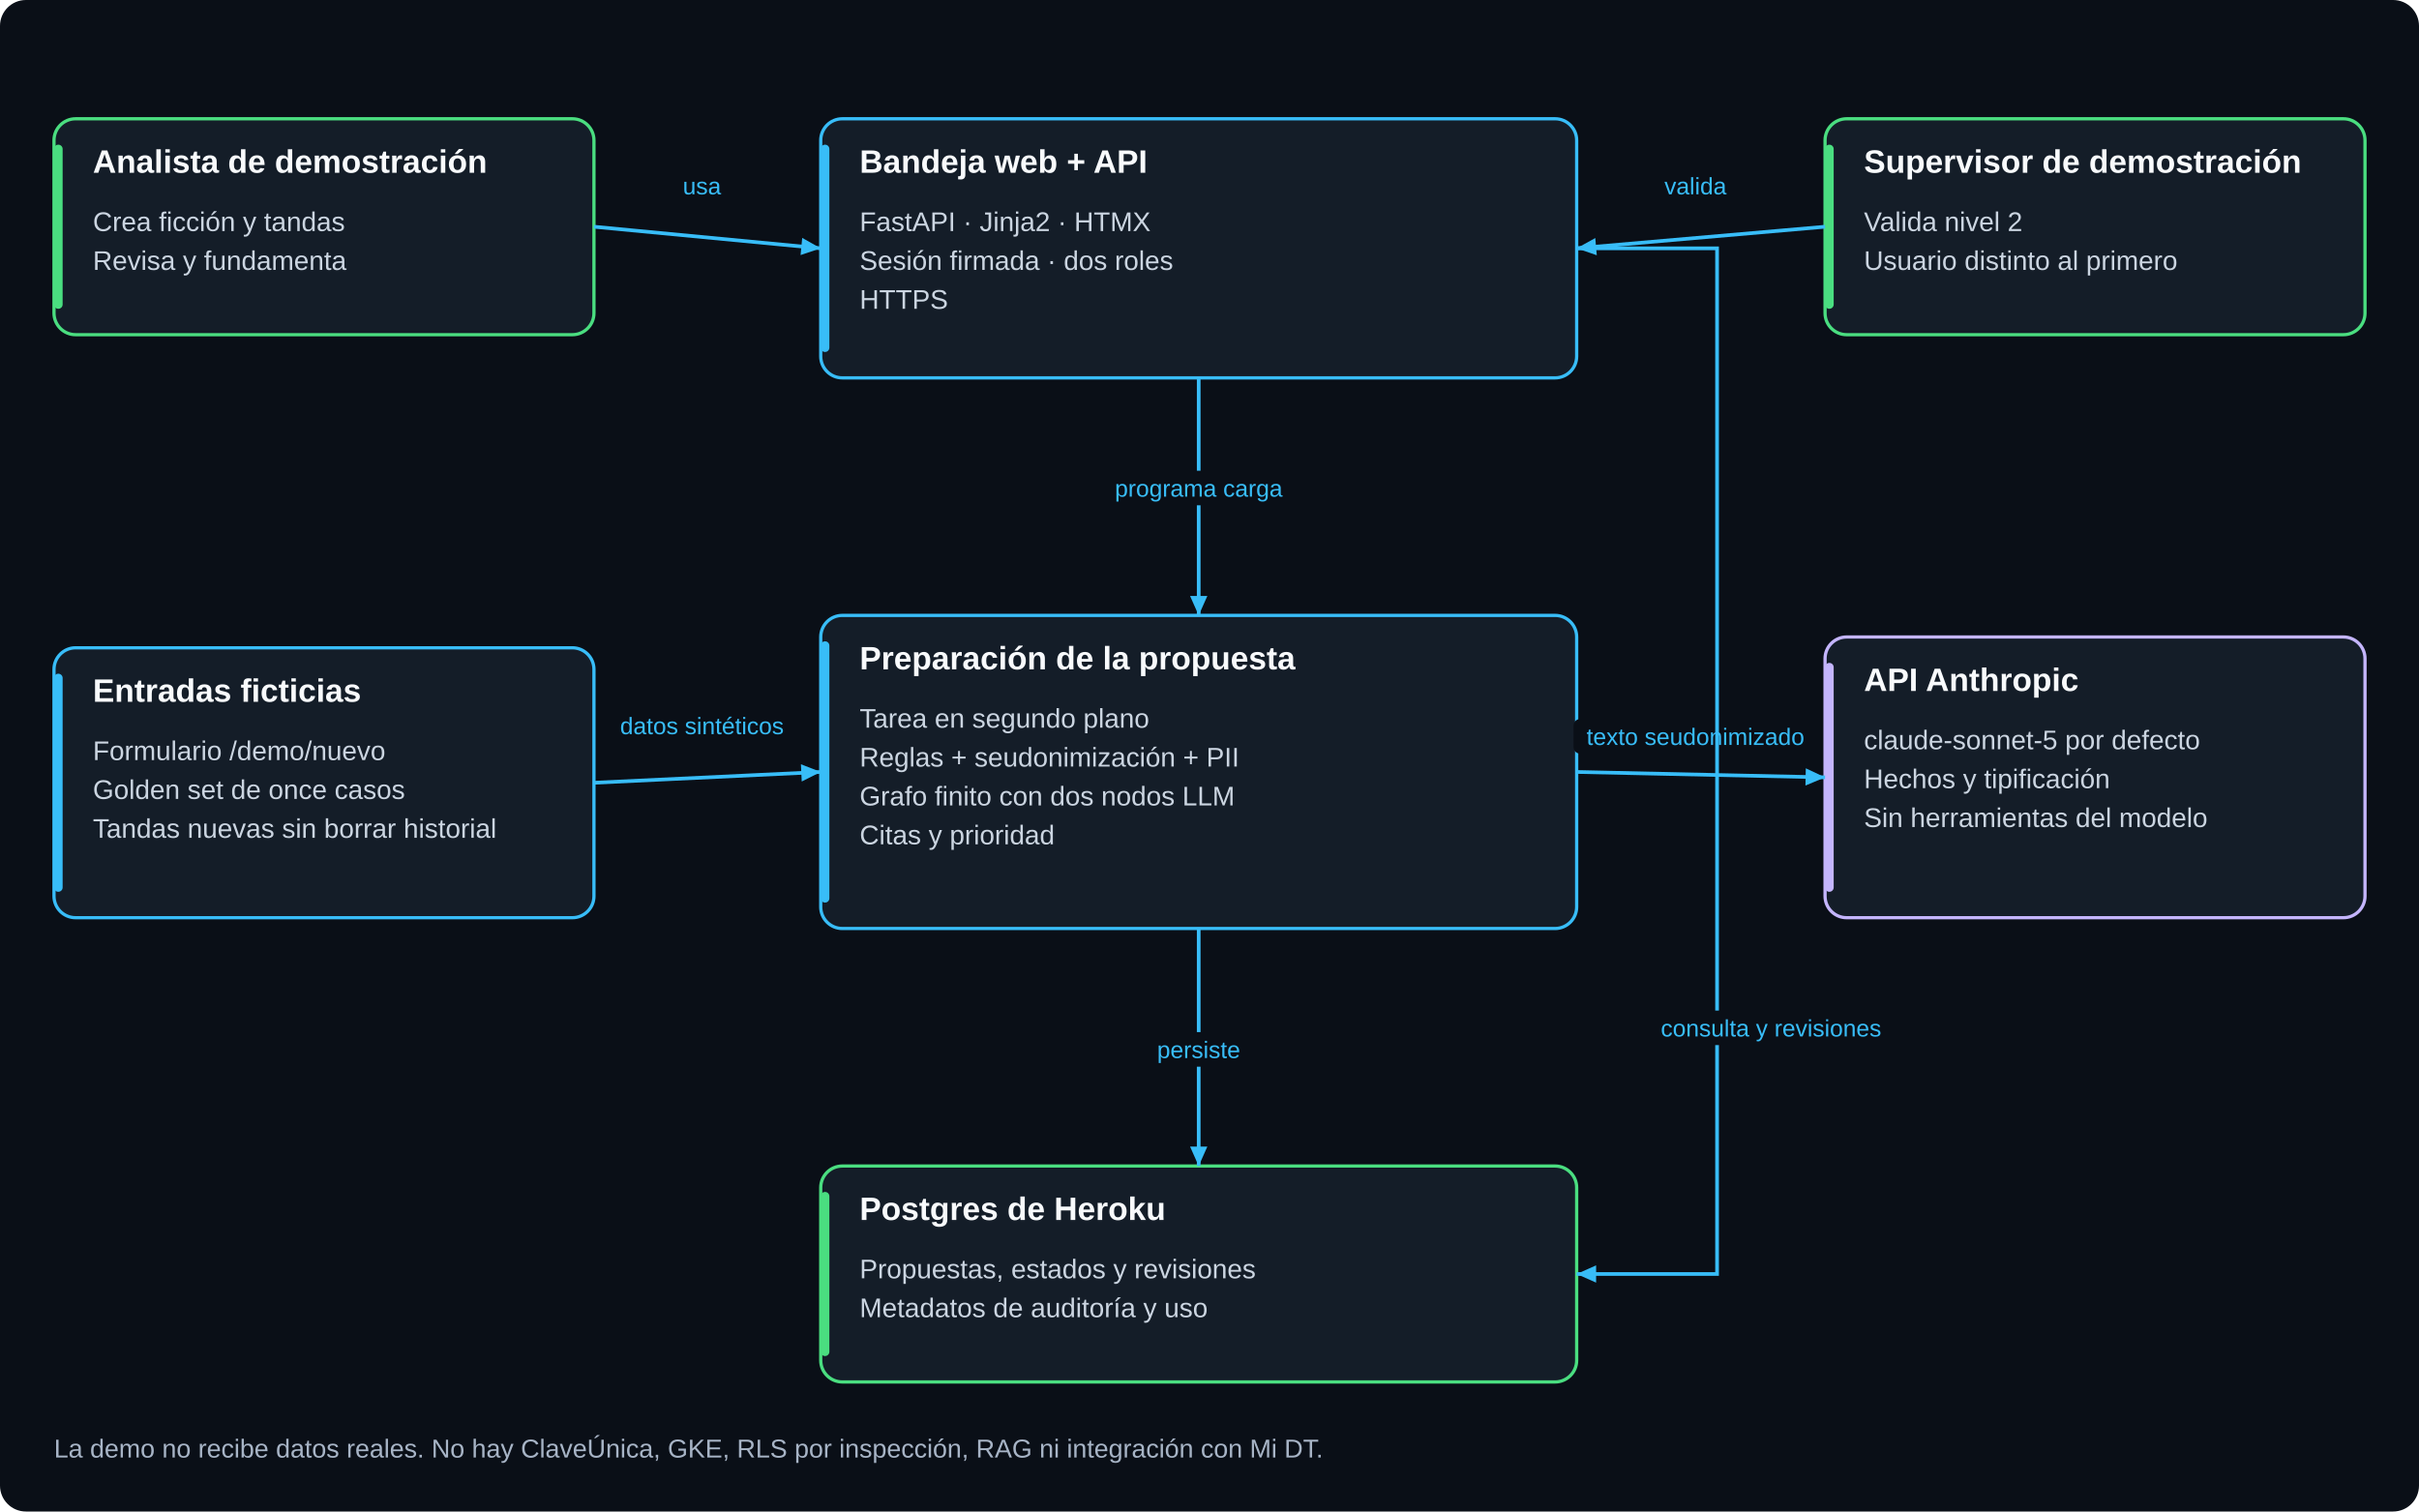
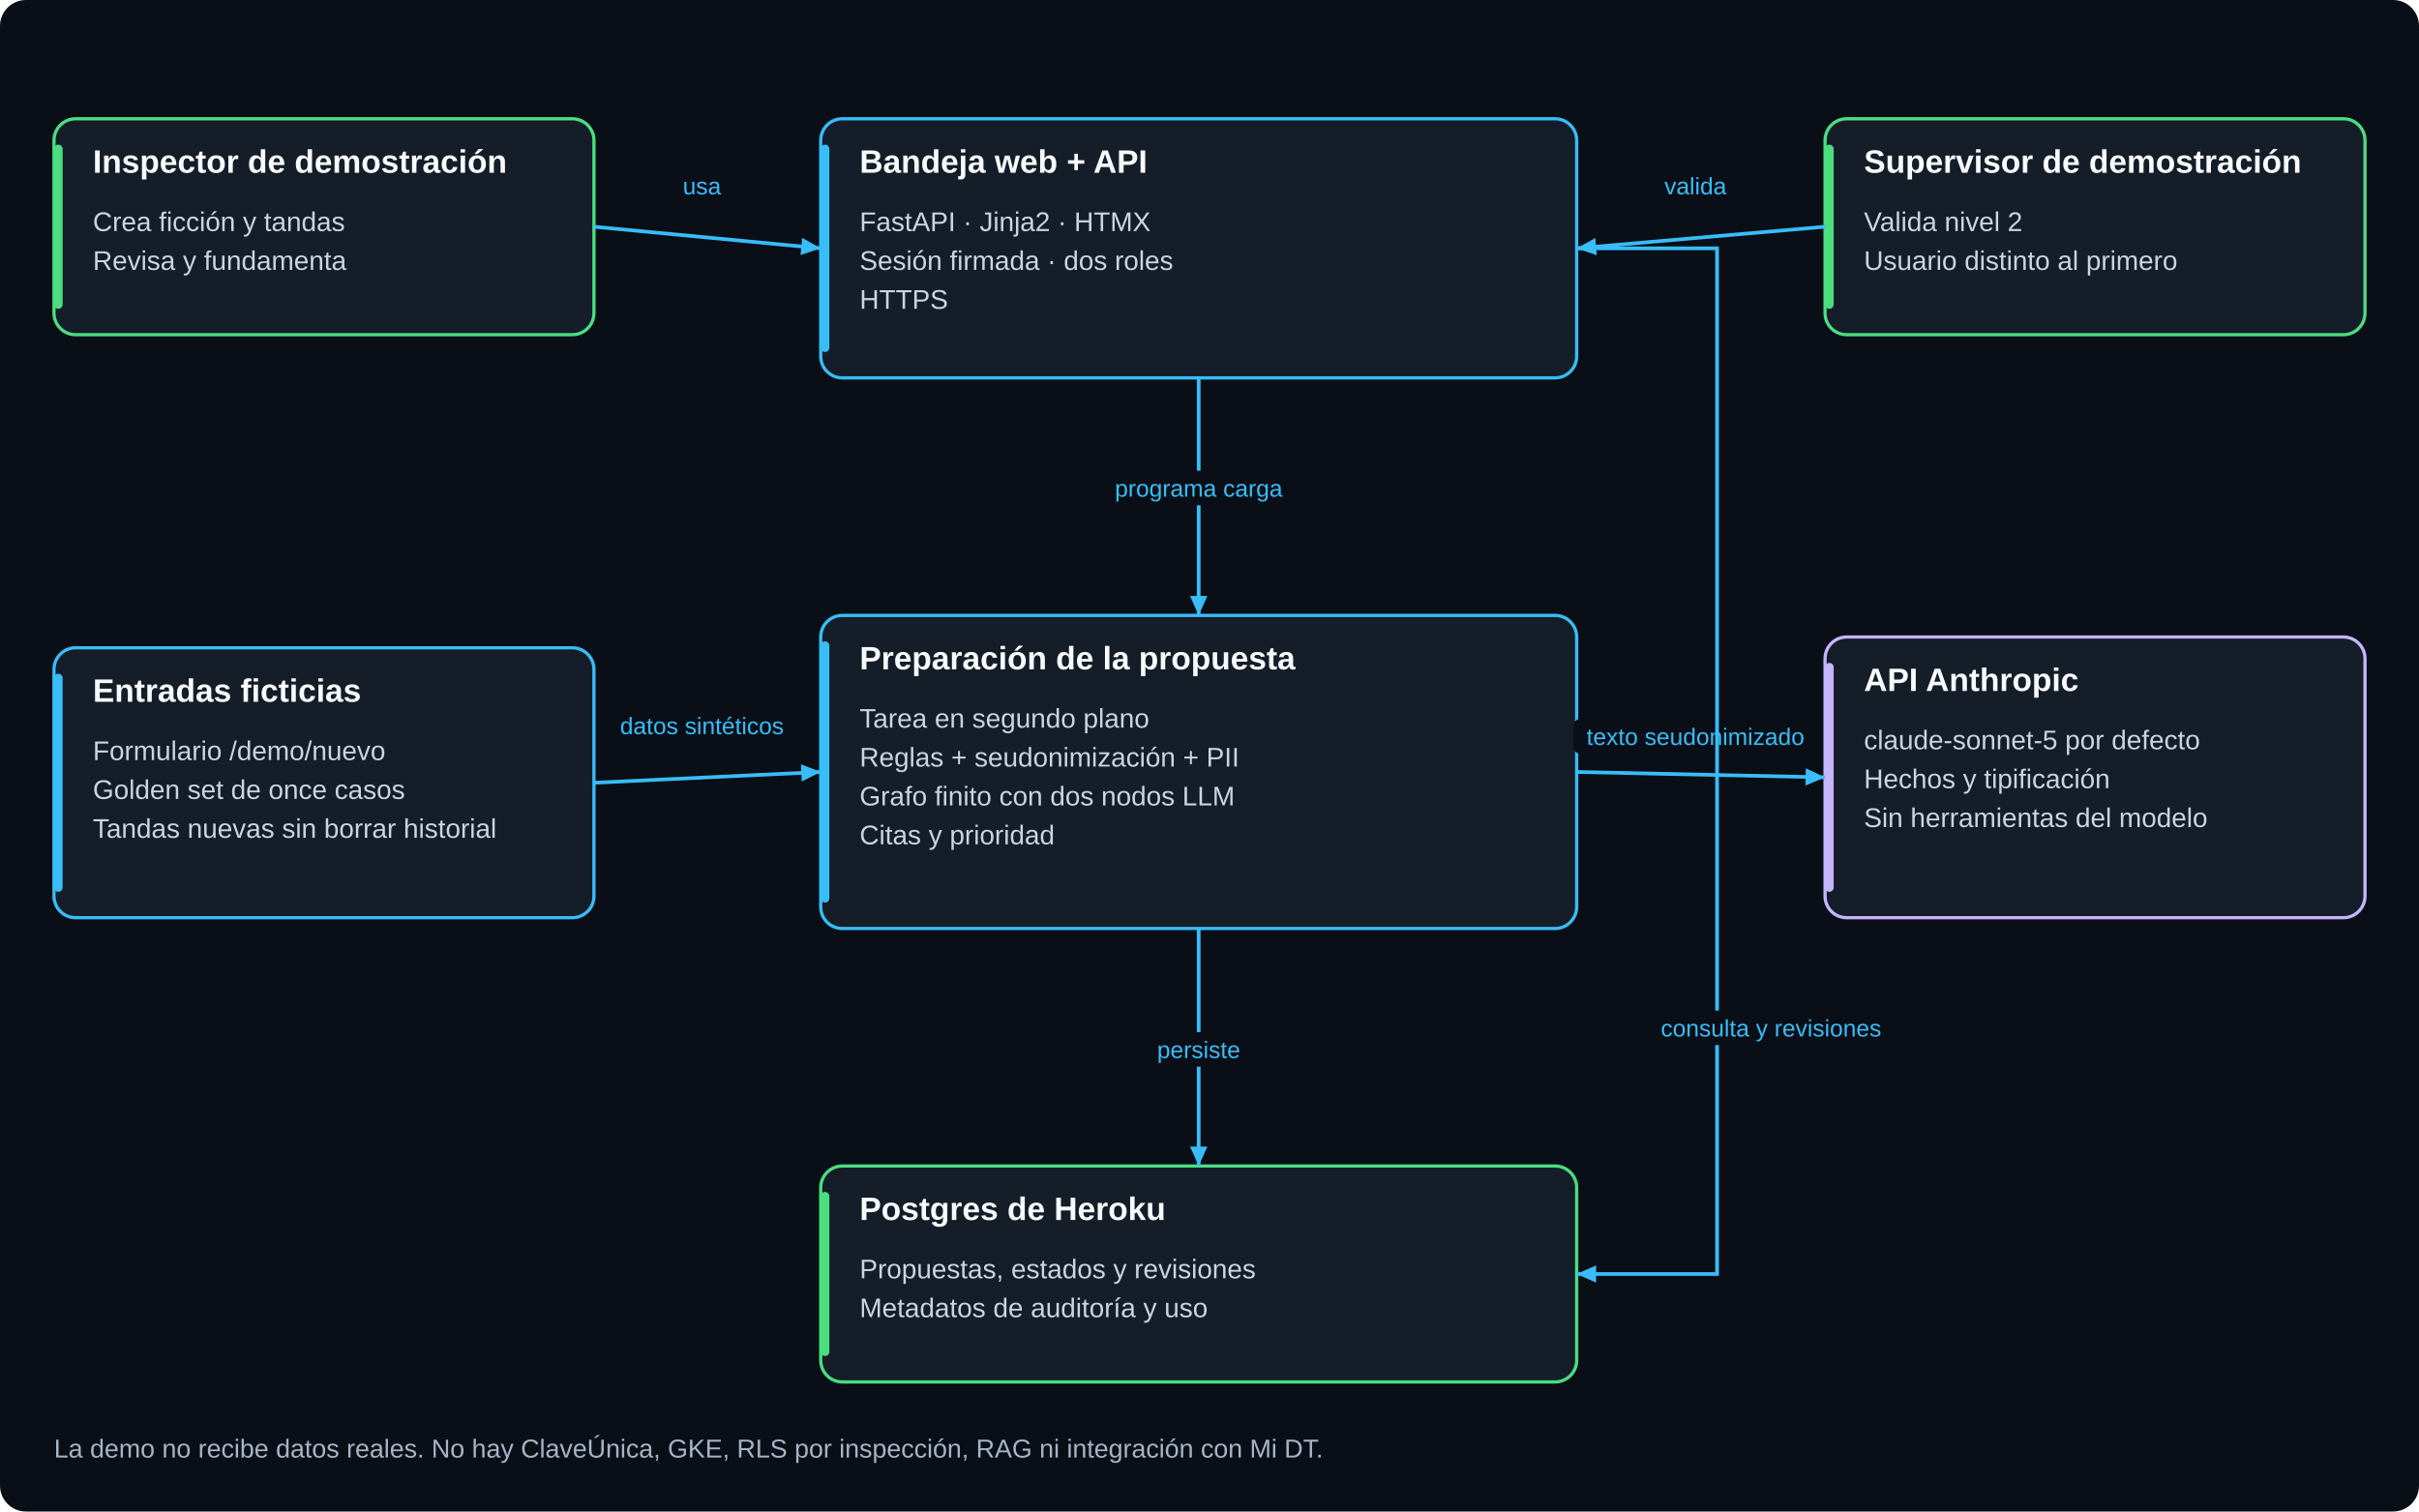
<svg xmlns="http://www.w3.org/2000/svg" viewBox="0 0 1120 700" width="1120" height="700" role="img" aria-labelledby="title-1 desc-1">
  <defs>
    <marker id="arrow-1" markerWidth="8" markerHeight="8" refX="7" refY="4" orient="auto">
      <path d="M0,0 L8,4 L0,8 Z" fill="#38bdf8" />
    </marker>
  </defs>
  <rect width="100%" height="100%" rx="12" fill="#0a0f17" />
  <rect x="25" y="55" width="250" height="100" rx="10" fill="#141d28" stroke="#4ade80" stroke-width="1.5" />
  <rect x="25" y="67" width="4" height="76" rx="2" fill="#4ade80" />
-   <text x="43" y="80" fill="#f8fafc" font-size="15" font-weight="700" text-anchor="start" font-family="Arial,Helvetica,sans-serif">Analista de demostración</text>
+   <text x="43" y="80" fill="#f8fafc" font-size="15" font-weight="700" text-anchor="start" font-family="Arial,Helvetica,sans-serif">Inspector de demostración</text>
  <text x="43" y="107" fill="#cbd5e1" font-size="12.5" font-weight="400" text-anchor="start" font-family="Arial,Helvetica,sans-serif">Crea ficción y tandas</text>
  <text x="43" y="125" fill="#cbd5e1" font-size="12.5" font-weight="400" text-anchor="start" font-family="Arial,Helvetica,sans-serif">Revisa y fundamenta</text>
  <rect x="380" y="55" width="350" height="120" rx="10" fill="#141d28" stroke="#38bdf8" stroke-width="1.5" />
  <rect x="380" y="67" width="4" height="96" rx="2" fill="#38bdf8" />
  <text x="398" y="80" fill="#f8fafc" font-size="15" font-weight="700" text-anchor="start" font-family="Arial,Helvetica,sans-serif">Bandeja web + API</text>
  <text x="398" y="107" fill="#cbd5e1" font-size="12.5" font-weight="400" text-anchor="start" font-family="Arial,Helvetica,sans-serif">FastAPI · Jinja2 · HTMX</text>
  <text x="398" y="125" fill="#cbd5e1" font-size="12.5" font-weight="400" text-anchor="start" font-family="Arial,Helvetica,sans-serif">Sesión firmada · dos roles</text>
  <text x="398" y="143" fill="#cbd5e1" font-size="12.5" font-weight="400" text-anchor="start" font-family="Arial,Helvetica,sans-serif">HTTPS</text>
  <rect x="845" y="55" width="250" height="100" rx="10" fill="#141d28" stroke="#4ade80" stroke-width="1.5" />
  <rect x="845" y="67" width="4" height="76" rx="2" fill="#4ade80" />
  <text x="863" y="80" fill="#f8fafc" font-size="15" font-weight="700" text-anchor="start" font-family="Arial,Helvetica,sans-serif">Supervisor de demostración</text>
  <text x="863" y="107" fill="#cbd5e1" font-size="12.5" font-weight="400" text-anchor="start" font-family="Arial,Helvetica,sans-serif">Valida nivel 2</text>
  <text x="863" y="125" fill="#cbd5e1" font-size="12.5" font-weight="400" text-anchor="start" font-family="Arial,Helvetica,sans-serif">Usuario distinto al primero</text>
  <rect x="25" y="300" width="250" height="125" rx="10" fill="#141d28" stroke="#38bdf8" stroke-width="1.5" />
  <rect x="25" y="312" width="4" height="101" rx="2" fill="#38bdf8" />
  <text x="43" y="325" fill="#f8fafc" font-size="15" font-weight="700" text-anchor="start" font-family="Arial,Helvetica,sans-serif">Entradas ficticias</text>
  <text x="43" y="352" fill="#cbd5e1" font-size="12.5" font-weight="400" text-anchor="start" font-family="Arial,Helvetica,sans-serif">Formulario /demo/nuevo</text>
  <text x="43" y="370" fill="#cbd5e1" font-size="12.5" font-weight="400" text-anchor="start" font-family="Arial,Helvetica,sans-serif">Golden set de once casos</text>
  <text x="43" y="388" fill="#cbd5e1" font-size="12.5" font-weight="400" text-anchor="start" font-family="Arial,Helvetica,sans-serif">Tandas nuevas sin borrar historial</text>
  <rect x="380" y="285" width="350" height="145" rx="10" fill="#141d28" stroke="#38bdf8" stroke-width="1.5" />
  <rect x="380" y="297" width="4" height="121" rx="2" fill="#38bdf8" />
  <text x="398" y="310" fill="#f8fafc" font-size="15" font-weight="700" text-anchor="start" font-family="Arial,Helvetica,sans-serif">Preparación de la propuesta</text>
  <text x="398" y="337" fill="#cbd5e1" font-size="12.5" font-weight="400" text-anchor="start" font-family="Arial,Helvetica,sans-serif">Tarea en segundo plano</text>
  <text x="398" y="355" fill="#cbd5e1" font-size="12.5" font-weight="400" text-anchor="start" font-family="Arial,Helvetica,sans-serif">Reglas + seudonimización + PII</text>
  <text x="398" y="373" fill="#cbd5e1" font-size="12.5" font-weight="400" text-anchor="start" font-family="Arial,Helvetica,sans-serif">Grafo finito con dos nodos LLM</text>
  <text x="398" y="391" fill="#cbd5e1" font-size="12.5" font-weight="400" text-anchor="start" font-family="Arial,Helvetica,sans-serif">Citas y prioridad</text>
  <rect x="845" y="295" width="250" height="130" rx="10" fill="#141d28" stroke="#c4b5fd" stroke-width="1.5" />
  <rect x="845" y="307" width="4" height="106" rx="2" fill="#c4b5fd" />
  <text x="863" y="320" fill="#f8fafc" font-size="15" font-weight="700" text-anchor="start" font-family="Arial,Helvetica,sans-serif">API Anthropic</text>
  <text x="863" y="347" fill="#cbd5e1" font-size="12.5" font-weight="400" text-anchor="start" font-family="Arial,Helvetica,sans-serif">claude-sonnet-5 por defecto</text>
  <text x="863" y="365" fill="#cbd5e1" font-size="12.5" font-weight="400" text-anchor="start" font-family="Arial,Helvetica,sans-serif">Hechos y tipificación</text>
  <text x="863" y="383" fill="#cbd5e1" font-size="12.5" font-weight="400" text-anchor="start" font-family="Arial,Helvetica,sans-serif">Sin herramientas del modelo</text>
  <rect x="380" y="540" width="350" height="100" rx="10" fill="#141d28" stroke="#4ade80" stroke-width="1.5" />
  <rect x="380" y="552" width="4" height="76" rx="2" fill="#4ade80" />
  <text x="398" y="565" fill="#f8fafc" font-size="15" font-weight="700" text-anchor="start" font-family="Arial,Helvetica,sans-serif">Postgres de Heroku</text>
  <text x="398" y="592" fill="#cbd5e1" font-size="12.5" font-weight="400" text-anchor="start" font-family="Arial,Helvetica,sans-serif">Propuestas, estados y revisiones</text>
  <text x="398" y="610" fill="#cbd5e1" font-size="12.5" font-weight="400" text-anchor="start" font-family="Arial,Helvetica,sans-serif">Metadatos de auditoría y uso</text>
  <polyline points="275,105.0 380,115.0" fill="none" stroke="#38bdf8" stroke-width="1.7" />
  <polygon points="380,115.0 370.661,118.129 371.42,110.165" fill="#38bdf8" />
  <rect x="310.134" y="78" width="29.732" height="16" rx="3" fill="#0a0f17" />
  <text x="325" y="90" fill="#38bdf8" font-size="11" font-weight="400" text-anchor="middle" font-family="Arial,Helvetica,sans-serif">usa</text>
  <polyline points="845,105.0 730,115.0" fill="none" stroke="#38bdf8" stroke-width="1.7" />
  <polygon points="730,115.0 738.62,110.235 739.313,118.205" fill="#38bdf8" />
  <rect x="764.634" y="78" width="40.732" height="16" rx="3" fill="#0a0f17" />
  <text x="785" y="90" fill="#38bdf8" font-size="11" font-weight="400" text-anchor="middle" font-family="Arial,Helvetica,sans-serif">valida</text>
  <polyline points="555.0,175 555.0,285" fill="none" stroke="#38bdf8" stroke-width="1.7" />
  <polygon points="555.0,285 551.0,276.0 559.0,276.0" fill="#38bdf8" />
  <rect x="510.181" y="218" width="89.638" height="16" rx="3" fill="#0a0f17" />
  <text x="555" y="230" fill="#38bdf8" font-size="11" font-weight="400" text-anchor="middle" font-family="Arial,Helvetica,sans-serif">programa carga</text>
  <polyline points="275,362.5 380,357.5" fill="none" stroke="#38bdf8" stroke-width="1.7" />
  <polygon points="380,357.5 371.2,361.924 370.82,353.933" fill="#38bdf8" />
  <rect x="282.623" y="328" width="84.754" height="16" rx="3" fill="#0a0f17" />
  <text x="325" y="340" fill="#38bdf8" font-size="11" font-weight="400" text-anchor="middle" font-family="Arial,Helvetica,sans-serif">datos sintéticos</text>
  <polyline points="730,357.5 845,360.0" fill="none" stroke="#38bdf8" stroke-width="1.7" />
  <polygon points="845,360.0 835.915,363.803 836.089,355.805" fill="#38bdf8" />
  <rect x="728.56" y="333" width="112.881" height="16" rx="3" fill="#0a0f17" />
  <text x="785" y="345" fill="#38bdf8" font-size="11" font-weight="400" text-anchor="middle" font-family="Arial,Helvetica,sans-serif">texto seudonimizado</text>
  <polyline points="555.0,430 555.0,540" fill="none" stroke="#38bdf8" stroke-width="1.7" />
  <polygon points="555.0,540 551.0,531.0 559.0,531.0" fill="#38bdf8" />
  <rect x="529.745" y="478" width="50.511" height="16" rx="3" fill="#0a0f17" />
  <text x="555" y="490" fill="#38bdf8" font-size="11" font-weight="400" text-anchor="middle" font-family="Arial,Helvetica,sans-serif">persiste</text>
  <polyline points="730,115 795,115 795,590 730,590" fill="none" stroke="#38bdf8" stroke-width="1.7" />
  <polygon points="730,590 739.0,586.0 739.0,594.0" fill="#38bdf8" />
  <rect x="762.955" y="468" width="114.091" height="16" rx="3" fill="#0a0f17" />
  <text x="820" y="480" fill="#38bdf8" font-size="11" font-weight="400" text-anchor="middle" font-family="Arial,Helvetica,sans-serif">consulta y revisiones</text>
  <text x="25" y="675" fill="#a7b4c6" font-size="12" font-weight="400" text-anchor="start" font-family="Arial,Helvetica,sans-serif">La demo no recibe datos reales. No hay ClaveÚnica, GKE, RLS por inspección, RAG ni integración con Mi DT.</text>
</svg>
